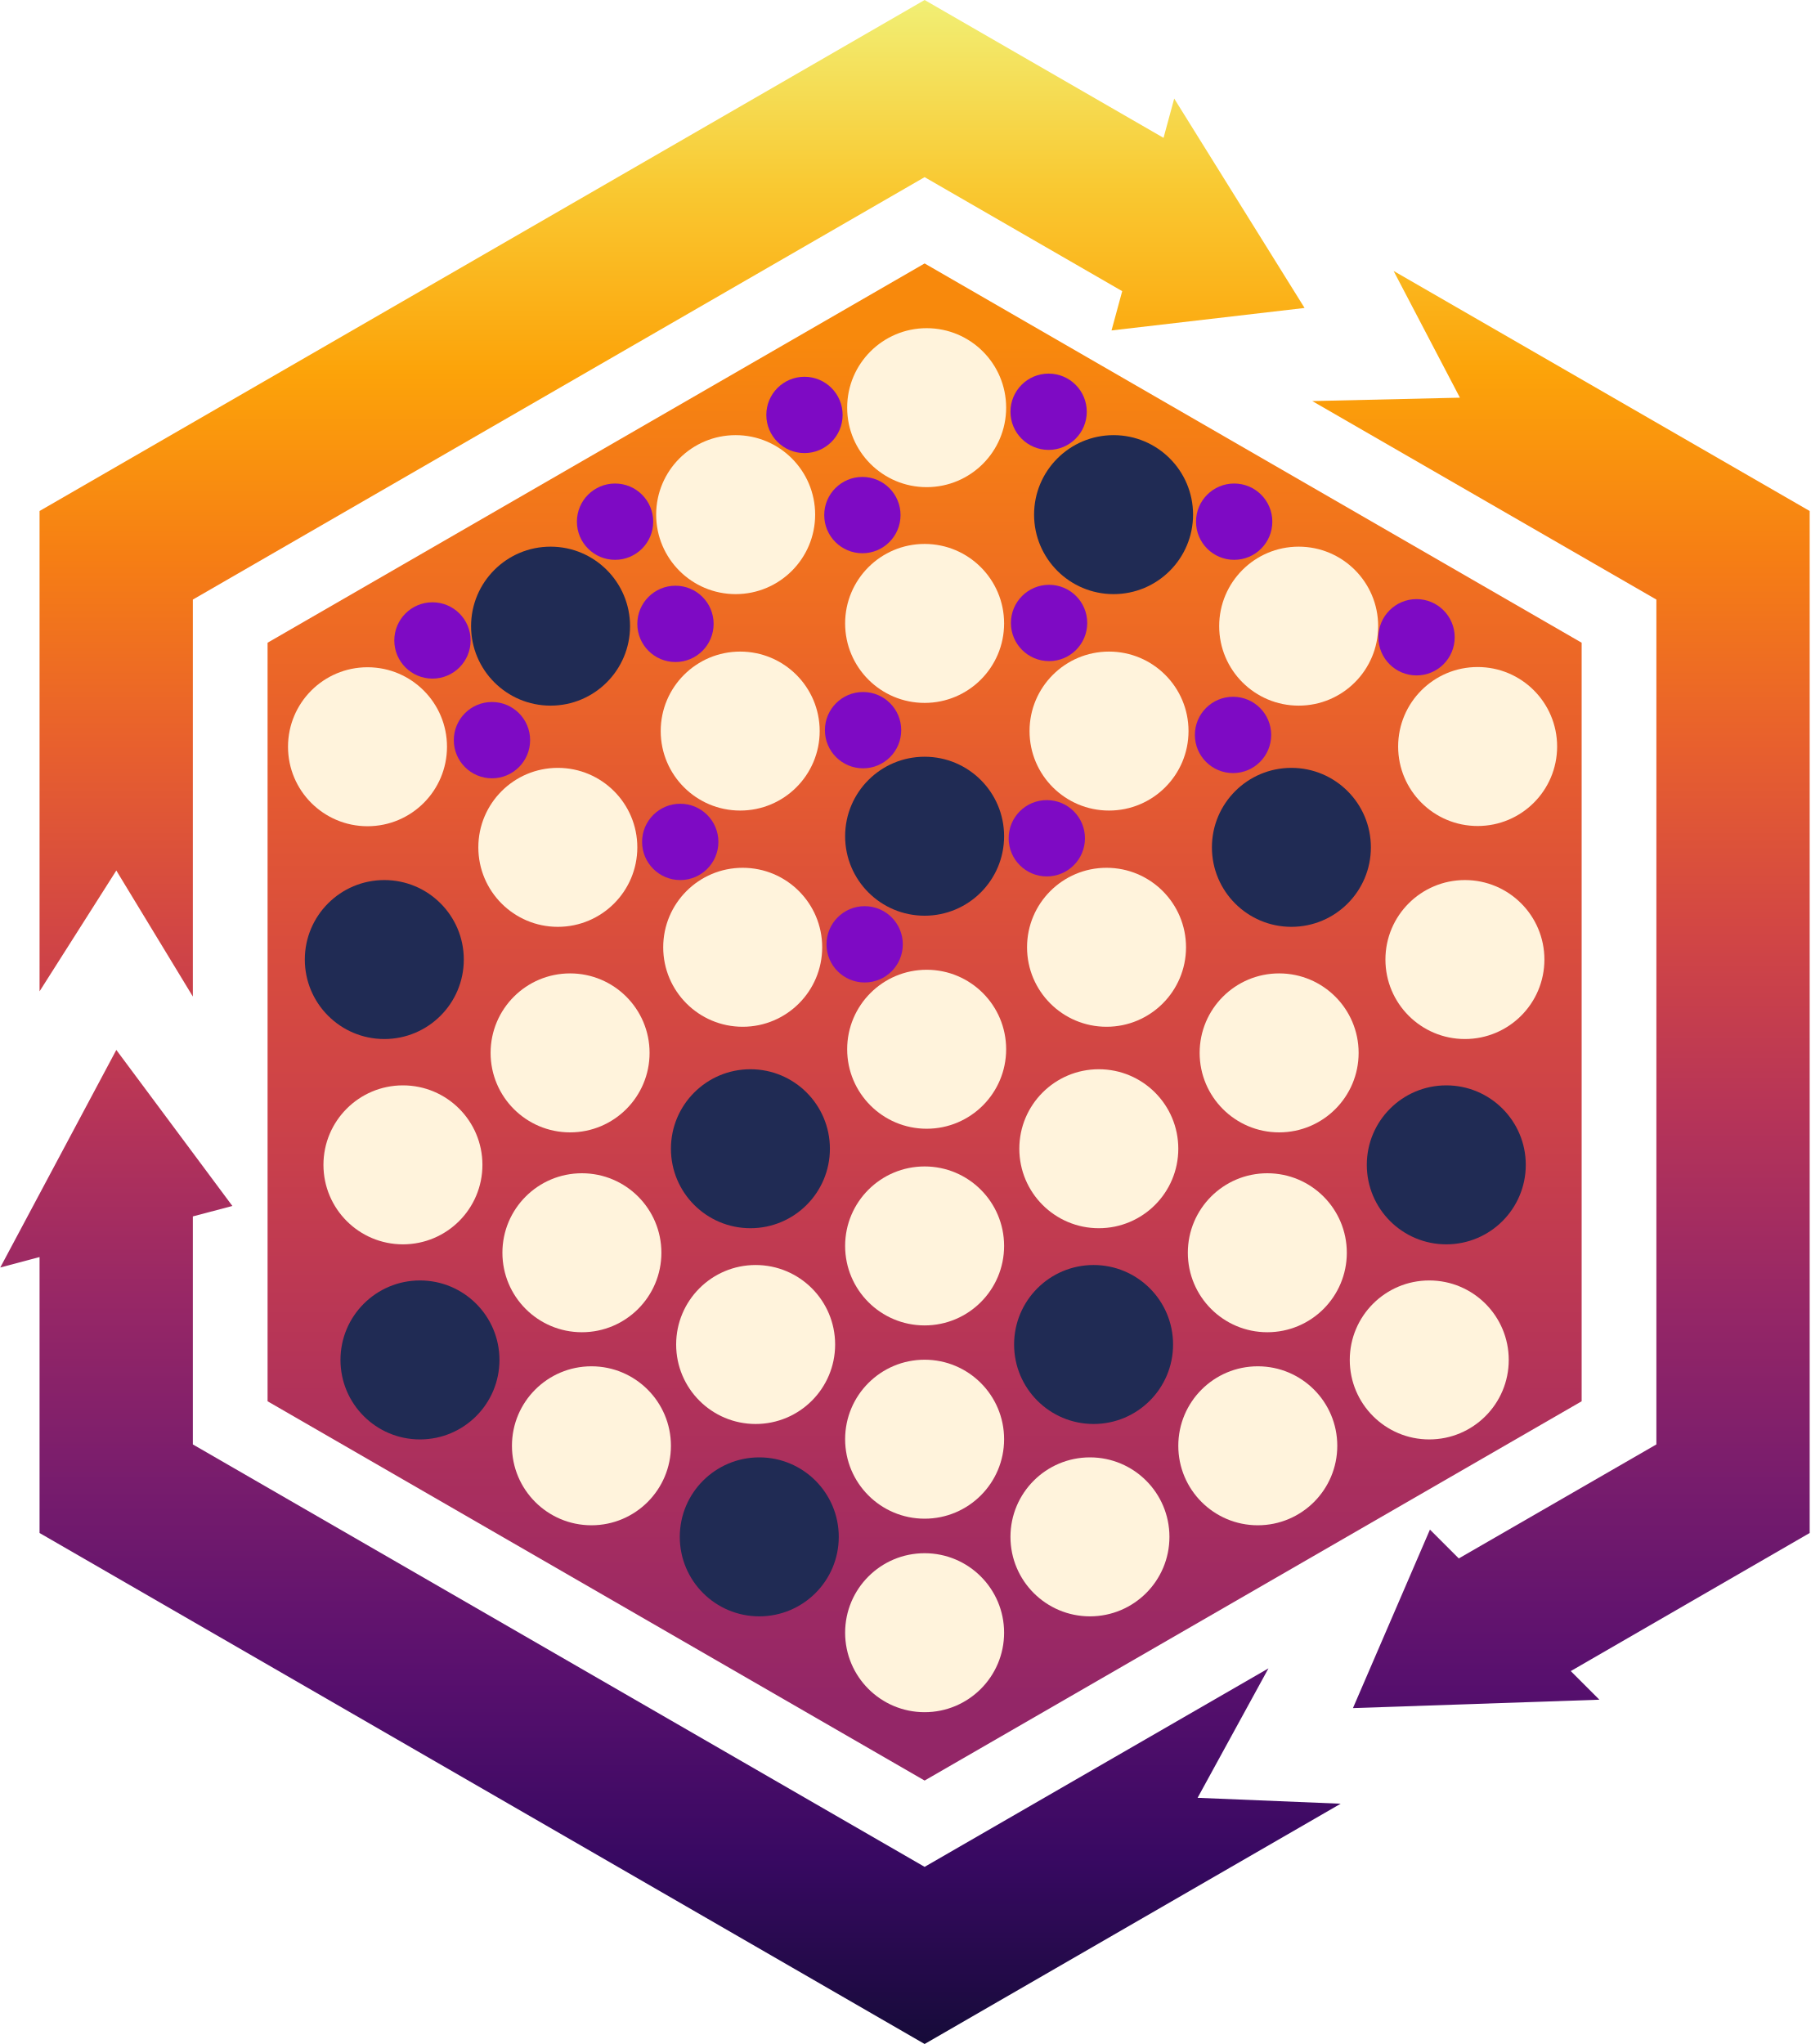
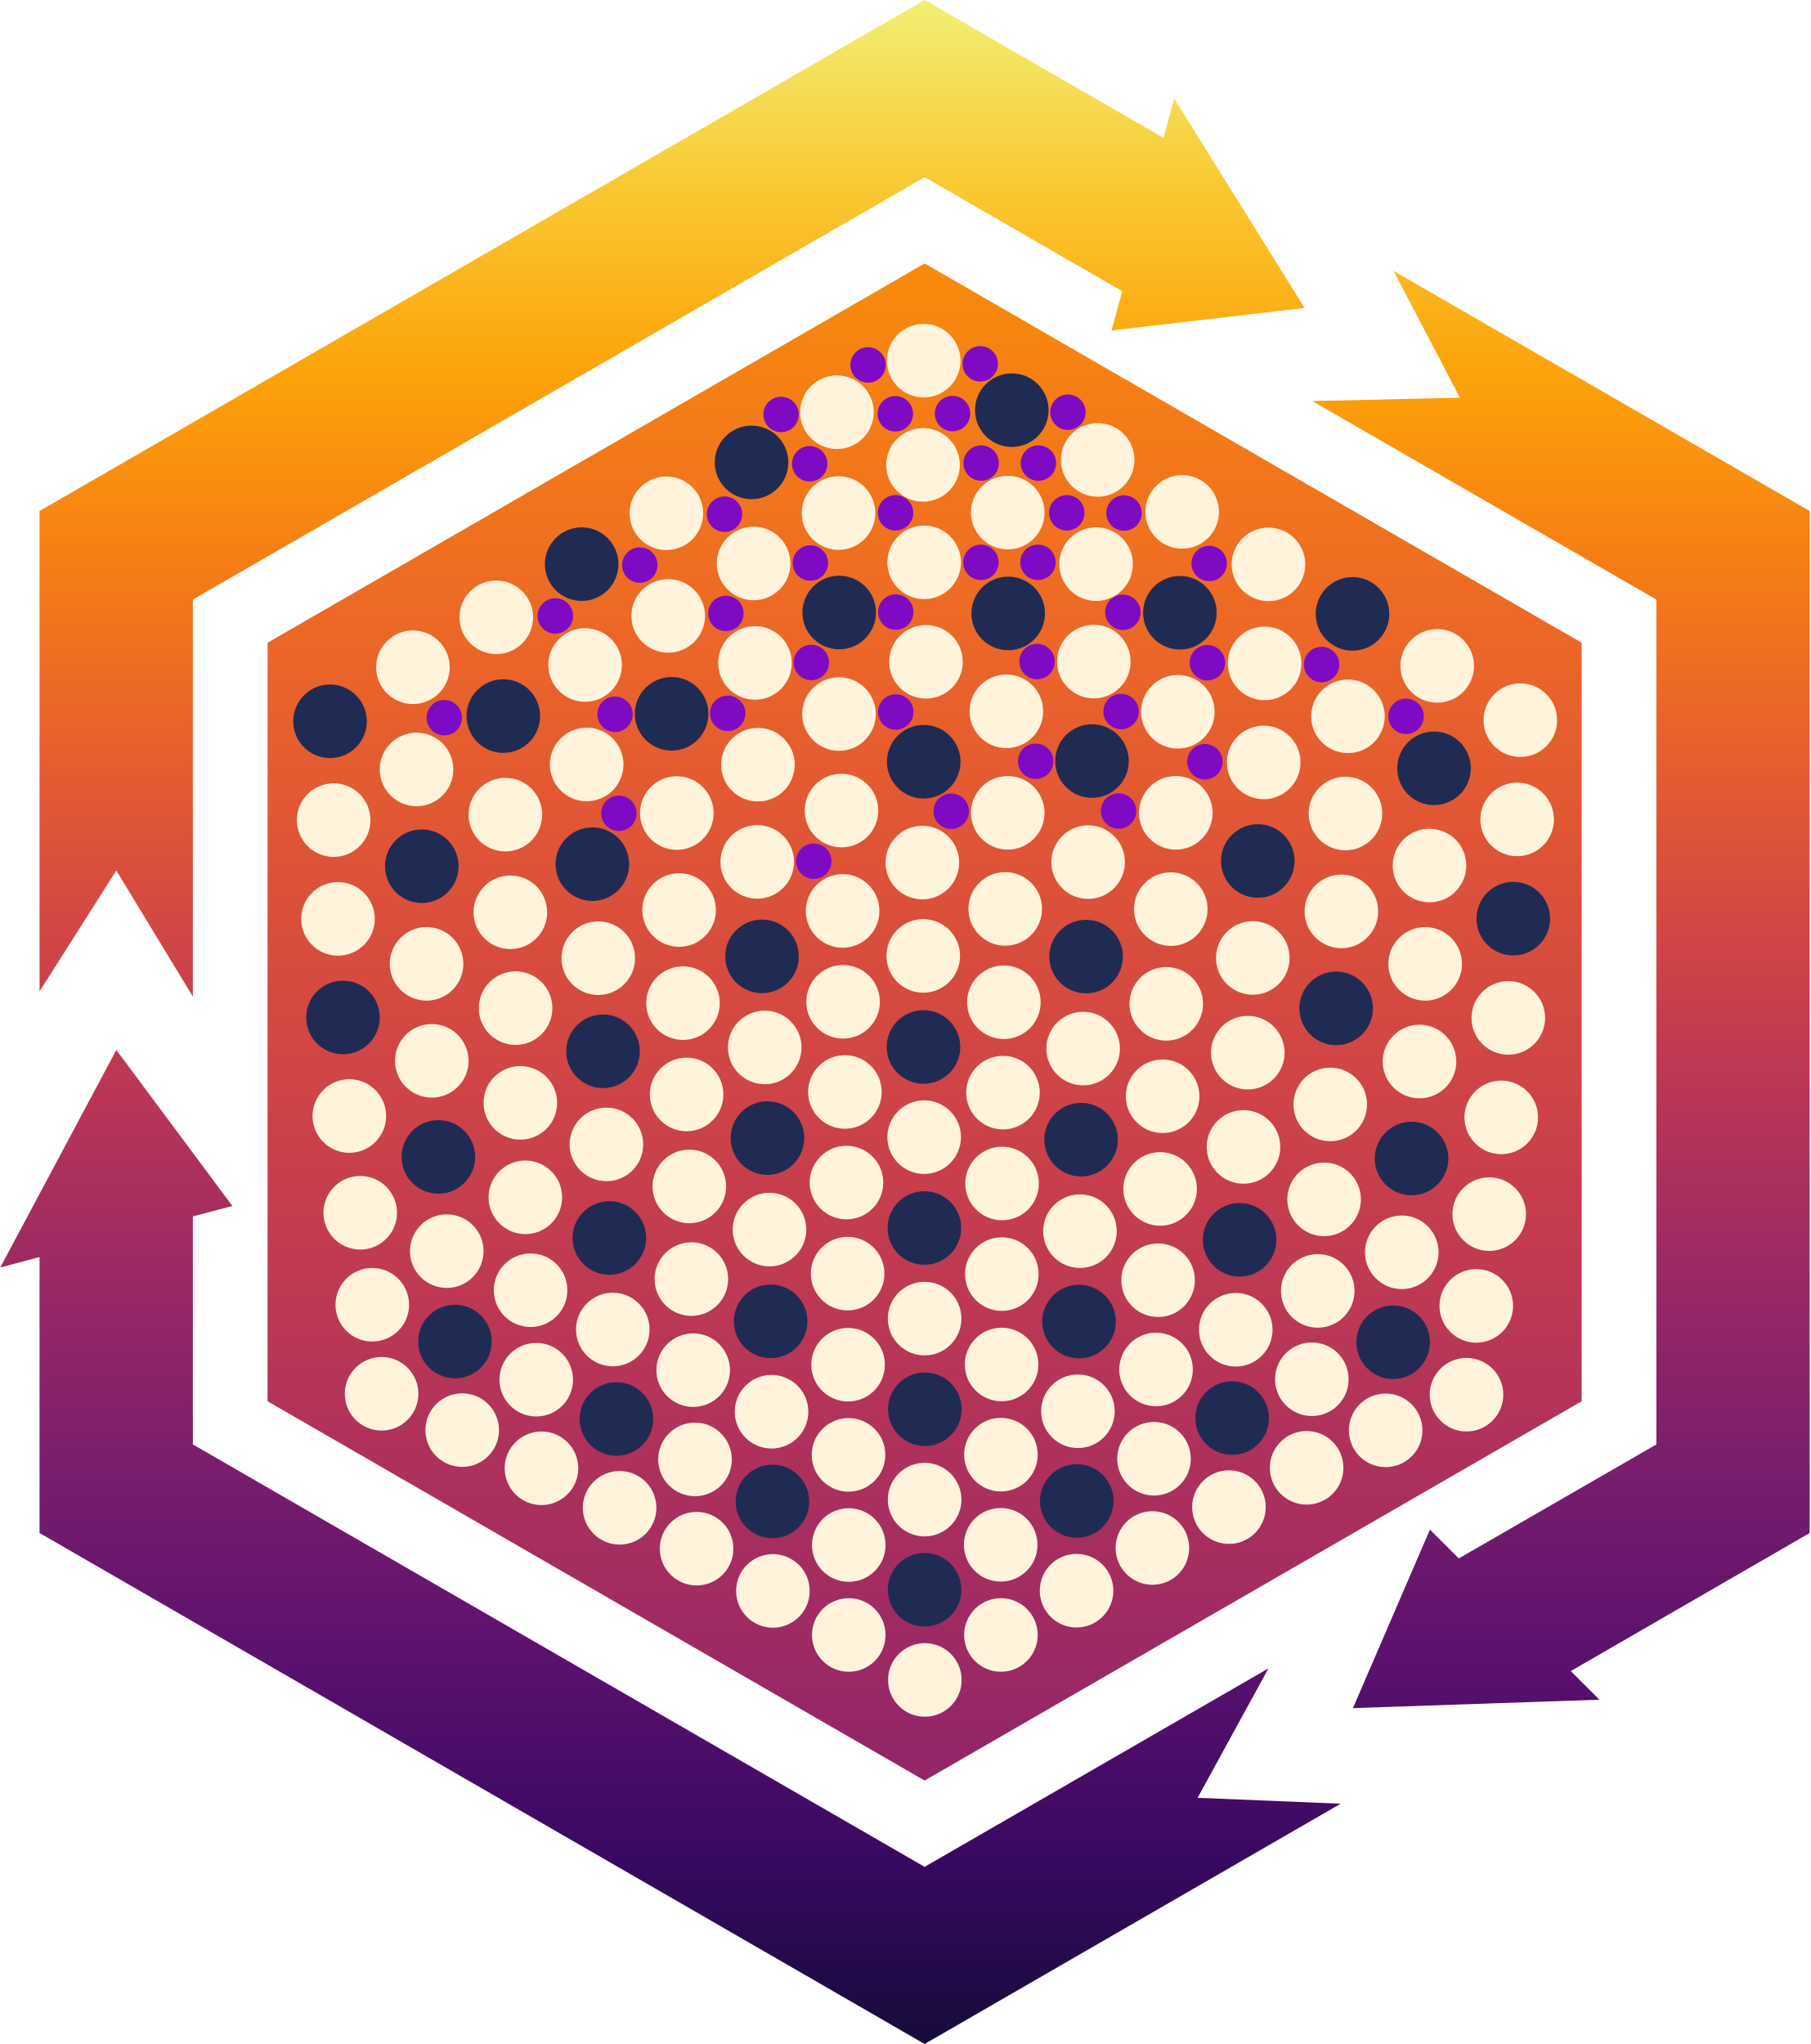
<svg xmlns="http://www.w3.org/2000/svg" viewBox="9.300 5.000 79.700 90.000" width="1024" height="1156">
  <defs>
    <linearGradient id="ga" gradientUnits="userSpaceOnUse" x1="50" y1="5.0" x2="50" y2="95.0">
      <stop offset="0.000" stop-color="#f1ef75" />
      <stop offset="0.091" stop-color="#f9c932" />
      <stop offset="0.182" stop-color="#fca309" />
      <stop offset="0.273" stop-color="#f67e14" />
      <stop offset="0.364" stop-color="#e8602d" />
      <stop offset="0.455" stop-color="#d24644" />
      <stop offset="0.545" stop-color="#b63458" />
      <stop offset="0.636" stop-color="#972766" />
      <stop offset="0.727" stop-color="#771c6d" />
      <stop offset="0.818" stop-color="#59106e" />
      <stop offset="0.909" stop-color="#380962" />
      <stop offset="1.000" stop-color="#160b39" />
    </linearGradient>
-     <linearGradient id="gi" gradientUnits="userSpaceOnUse" x1="50" y1="19.79" x2="50" y2="79.89">
+     <linearGradient id="gi" gradientUnits="userSpaceOnUse" x1="50" y1="17.88" x2="50" y2="81.97">
      <stop offset="0.000" stop-color="#f8890c" />
      <stop offset="0.111" stop-color="#f37819" />
      <stop offset="0.222" stop-color="#ed6925" />
      <stop offset="0.333" stop-color="#e45a31" />
      <stop offset="0.444" stop-color="#d94d3d" />
      <stop offset="0.556" stop-color="#ce4347" />
      <stop offset="0.667" stop-color="#c03a51" />
      <stop offset="0.778" stop-color="#b1325a" />
      <stop offset="0.889" stop-color="#a32c61" />
      <stop offset="1.000" stop-color="#932667" />
    </linearGradient>
  </defs>
  <path d="M70.65,16.93 L88.97,27.50 L88.97,72.50 L78.45,78.58 L79.71,79.84 L68.86,80.21 L72.25,72.35 L73.52,73.62 L82.22,68.60 L82.22,31.40 L67.07,22.66 L73.57,22.51Z" fill="url(#ga)" />
  <path d="M68.32,84.42 L50.00,95.00 L11.03,72.50 L11.03,60.35 L9.30,60.81 L14.41,51.23 L19.52,58.10 L17.78,58.56 L17.78,68.60 L50.00,87.20 L65.14,78.46 L62.02,84.16Z" fill="url(#ga)" />
  <path d="M11.03,48.65 L11.03,27.50 L50.00,5.00 L60.52,11.07 L60.99,9.34 L66.73,18.56 L58.23,19.55 L58.70,17.82 L50.00,12.80 L17.78,31.40 L17.78,48.88 L14.41,43.33Z" fill="url(#ga)" />
  <path d="M50.00,16.60 L78.93,33.30 L78.93,66.70 L50.00,83.40 L21.07,66.70 L21.07,33.30Z" fill="url(#gi)" />
-   <circle cx="50.00" cy="76.89" r="3.50" fill="#fff3dc" />
-   <circle cx="57.28" cy="72.67" r="3.50" fill="#fff3dc" />
-   <circle cx="64.67" cy="68.66" r="3.50" fill="#fff3dc" />
-   <circle cx="72.22" cy="64.88" r="3.50" fill="#fff3dc" />
-   <circle cx="42.72" cy="72.67" r="3.50" fill="#202b54" />
-   <circle cx="50.00" cy="68.37" r="3.50" fill="#fff3dc" />
-   <circle cx="57.44" cy="64.20" r="3.50" fill="#202b54" />
-   <circle cx="65.09" cy="60.16" r="3.50" fill="#fff3dc" />
-   <circle cx="72.97" cy="56.29" r="3.50" fill="#202b54" />
-   <circle cx="35.33" cy="68.66" r="3.50" fill="#fff3dc" />
-   <circle cx="42.56" cy="64.20" r="3.50" fill="#fff3dc" />
-   <circle cx="50.00" cy="59.86" r="3.50" fill="#fff3dc" />
-   <circle cx="57.67" cy="55.58" r="3.50" fill="#fff3dc" />
-   <circle cx="65.61" cy="51.36" r="3.50" fill="#fff3dc" />
-   <circle cx="73.79" cy="47.25" r="3.50" fill="#fff3dc" />
-   <circle cx="27.78" cy="64.88" r="3.50" fill="#202b54" />
-   <circle cx="34.91" cy="60.16" r="3.50" fill="#fff3dc" />
-   <circle cx="42.33" cy="55.58" r="3.50" fill="#202b54" />
-   <circle cx="50.09" cy="51.20" r="3.50" fill="#fff3dc" />
-   <circle cx="58.01" cy="46.71" r="3.50" fill="#fff3dc" />
-   <circle cx="66.15" cy="42.31" r="3.50" fill="#202b54" />
-   <circle cx="74.35" cy="37.87" r="3.50" fill="#fff3dc" />
-   <circle cx="27.03" cy="56.29" r="3.50" fill="#fff3dc" />
-   <circle cx="34.39" cy="51.36" r="3.50" fill="#fff3dc" />
-   <circle cx="41.99" cy="46.71" r="3.50" fill="#fff3dc" />
-   <circle cx="50.00" cy="41.82" r="3.50" fill="#202b54" />
-   <circle cx="58.12" cy="37.19" r="3.50" fill="#fff3dc" />
-   <circle cx="66.47" cy="32.57" r="3.50" fill="#fff3dc" />
-   <circle cx="26.21" cy="47.25" r="3.50" fill="#202b54" />
-   <circle cx="33.85" cy="42.31" r="3.50" fill="#fff3dc" />
-   <circle cx="41.88" cy="37.19" r="3.50" fill="#fff3dc" />
-   <circle cx="50.00" cy="32.45" r="3.50" fill="#fff3dc" />
-   <circle cx="58.32" cy="27.66" r="3.50" fill="#202b54" />
-   <circle cx="25.47" cy="37.88" r="3.50" fill="#fff3dc" />
-   <circle cx="33.53" cy="32.57" r="3.50" fill="#202b54" />
-   <circle cx="41.68" cy="27.66" r="3.50" fill="#fff3dc" />
-   <circle cx="50.09" cy="22.95" r="3.50" fill="#fff3dc" />
-   <circle cx="47.36" cy="46.58" r="1.68" fill="#7e0ac4" />
-   <circle cx="55.38" cy="41.91" r="1.68" fill="#7e0ac4" />
-   <circle cx="63.58" cy="37.36" r="1.68" fill="#7e0ac4" />
-   <circle cx="39.24" cy="42.07" r="1.68" fill="#7e0ac4" />
-   <circle cx="47.29" cy="37.15" r="1.68" fill="#7e0ac4" />
-   <circle cx="55.48" cy="32.43" r="1.68" fill="#7e0ac4" />
-   <circle cx="30.95" cy="37.59" r="1.68" fill="#7e0ac4" />
-   <circle cx="39.03" cy="32.47" r="1.68" fill="#7e0ac4" />
-   <circle cx="47.26" cy="27.68" r="1.68" fill="#7e0ac4" />
-   <circle cx="71.66" cy="33.06" r="1.68" fill="#7e0ac4" />
-   <circle cx="63.63" cy="27.97" r="1.68" fill="#7e0ac4" />
-   <circle cx="55.46" cy="23.13" r="1.68" fill="#7e0ac4" />
-   <circle cx="28.33" cy="33.20" r="1.68" fill="#7e0ac4" />
-   <circle cx="36.37" cy="27.97" r="1.68" fill="#7e0ac4" />
-   <circle cx="44.71" cy="23.27" r="1.68" fill="#7e0ac4" />
+   <circle cx="50.01" cy="78.97" r="1.62" fill="#fff3dc" />
+   <circle cx="53.36" cy="76.99" r="1.62" fill="#fff3dc" />
+   <circle cx="56.69" cy="75.04" r="1.62" fill="#fff3dc" />
+   <circle cx="60.03" cy="73.16" r="1.62" fill="#fff3dc" />
+   <circle cx="63.40" cy="71.36" r="1.62" fill="#fff3dc" />
+   <circle cx="66.82" cy="69.63" r="1.62" fill="#fff3dc" />
+   <circle cx="70.30" cy="67.98" r="1.62" fill="#fff3dc" />
+   <circle cx="73.86" cy="66.41" r="1.62" fill="#fff3dc" />
+   <circle cx="46.66" cy="76.99" r="1.62" fill="#fff3dc" />
+   <circle cx="50.00" cy="75.00" r="1.62" fill="#202b54" />
+   <circle cx="53.35" cy="73.02" r="1.62" fill="#fff3dc" />
+   <circle cx="56.70" cy="71.09" r="1.62" fill="#202b54" />
+   <circle cx="60.10" cy="69.23" r="1.62" fill="#fff3dc" />
+   <circle cx="63.54" cy="67.44" r="1.62" fill="#202b54" />
+   <circle cx="67.05" cy="65.73" r="1.62" fill="#fff3dc" />
+   <circle cx="70.63" cy="64.10" r="1.62" fill="#202b54" />
+   <circle cx="74.29" cy="62.50" r="1.62" fill="#fff3dc" />
+   <circle cx="43.32" cy="75.05" r="1.62" fill="#fff3dc" />
+   <circle cx="46.66" cy="73.03" r="1.62" fill="#fff3dc" />
+   <circle cx="50.00" cy="71.03" r="1.62" fill="#fff3dc" />
+   <circle cx="53.36" cy="69.05" r="1.62" fill="#fff3dc" />
+   <circle cx="56.75" cy="67.14" r="1.62" fill="#fff3dc" />
+   <circle cx="60.19" cy="65.30" r="1.62" fill="#fff3dc" />
+   <circle cx="63.70" cy="63.55" r="1.62" fill="#fff3dc" />
+   <circle cx="67.31" cy="61.84" r="1.62" fill="#fff3dc" />
+   <circle cx="71.01" cy="60.14" r="1.62" fill="#fff3dc" />
+   <circle cx="74.86" cy="58.46" r="1.62" fill="#fff3dc" />
+   <circle cx="39.96" cy="73.19" r="1.62" fill="#fff3dc" />
+   <circle cx="43.30" cy="71.11" r="1.62" fill="#202b54" />
+   <circle cx="46.65" cy="69.06" r="1.62" fill="#fff3dc" />
+   <circle cx="50.01" cy="67.05" r="1.62" fill="#202b54" />
+   <circle cx="53.39" cy="65.08" r="1.62" fill="#fff3dc" />
+   <circle cx="56.80" cy="63.19" r="1.62" fill="#202b54" />
+   <circle cx="60.28" cy="61.37" r="1.62" fill="#fff3dc" />
+   <circle cx="63.87" cy="59.59" r="1.62" fill="#202b54" />
+   <circle cx="67.59" cy="57.81" r="1.62" fill="#fff3dc" />
+   <circle cx="71.44" cy="56.01" r="1.62" fill="#202b54" />
+   <circle cx="75.39" cy="54.20" r="1.62" fill="#fff3dc" />
+   <circle cx="36.57" cy="71.39" r="1.62" fill="#fff3dc" />
+   <circle cx="39.89" cy="69.26" r="1.62" fill="#fff3dc" />
+   <circle cx="43.26" cy="67.16" r="1.62" fill="#fff3dc" />
+   <circle cx="46.63" cy="65.09" r="1.62" fill="#fff3dc" />
+   <circle cx="50.00" cy="63.06" r="1.62" fill="#fff3dc" />
+   <circle cx="53.40" cy="61.10" r="1.62" fill="#fff3dc" />
+   <circle cx="56.84" cy="59.21" r="1.62" fill="#fff3dc" />
+   <circle cx="60.37" cy="57.35" r="1.62" fill="#fff3dc" />
+   <circle cx="64.04" cy="55.50" r="1.62" fill="#fff3dc" />
+   <circle cx="67.86" cy="53.63" r="1.62" fill="#fff3dc" />
+   <circle cx="71.79" cy="51.74" r="1.62" fill="#fff3dc" />
+   <circle cx="75.70" cy="49.82" r="1.62" fill="#fff3dc" />
+   <circle cx="33.13" cy="69.65" r="1.62" fill="#fff3dc" />
+   <circle cx="36.43" cy="67.48" r="1.62" fill="#202b54" />
+   <circle cx="39.81" cy="65.33" r="1.62" fill="#fff3dc" />
+   <circle cx="43.22" cy="63.18" r="1.62" fill="#202b54" />
+   <circle cx="46.61" cy="61.08" r="1.62" fill="#fff3dc" />
+   <circle cx="49.99" cy="59.07" r="1.62" fill="#202b54" />
+   <circle cx="53.41" cy="57.11" r="1.62" fill="#fff3dc" />
+   <circle cx="56.89" cy="55.18" r="1.62" fill="#202b54" />
+   <circle cx="60.48" cy="53.27" r="1.62" fill="#fff3dc" />
+   <circle cx="64.23" cy="51.35" r="1.62" fill="#fff3dc" />
+   <circle cx="68.12" cy="49.40" r="1.62" fill="#202b54" />
+   <circle cx="72.04" cy="47.44" r="1.62" fill="#fff3dc" />
+   <circle cx="75.92" cy="45.45" r="1.62" fill="#202b54" />
+   <circle cx="29.64" cy="67.97" r="1.62" fill="#fff3dc" />
+   <circle cx="32.90" cy="65.75" r="1.62" fill="#fff3dc" />
+   <circle cx="36.27" cy="63.54" r="1.62" fill="#fff3dc" />
+   <circle cx="39.73" cy="61.32" r="1.62" fill="#fff3dc" />
+   <circle cx="43.17" cy="59.14" r="1.62" fill="#fff3dc" />
+   <circle cx="46.56" cy="57.07" r="1.62" fill="#fff3dc" />
+   <circle cx="49.98" cy="55.07" r="1.62" fill="#fff3dc" />
+   <circle cx="53.45" cy="53.11" r="1.62" fill="#fff3dc" />
+   <circle cx="56.98" cy="51.17" r="1.62" fill="#fff3dc" />
+   <circle cx="60.64" cy="49.20" r="1.62" fill="#fff3dc" />
+   <circle cx="64.45" cy="47.18" r="1.62" fill="#fff3dc" />
+   <circle cx="68.35" cy="45.13" r="1.62" fill="#fff3dc" />
+   <circle cx="72.23" cy="43.11" r="1.62" fill="#fff3dc" />
+   <circle cx="76.09" cy="41.08" r="1.62" fill="#fff3dc" />
+   <circle cx="26.09" cy="66.37" r="1.62" fill="#fff3dc" />
+   <circle cx="29.32" cy="64.07" r="1.62" fill="#202b54" />
+   <circle cx="32.65" cy="61.81" r="1.62" fill="#fff3dc" />
+   <circle cx="36.12" cy="59.51" r="1.62" fill="#202b54" />
+   <circle cx="39.64" cy="57.24" r="1.62" fill="#fff3dc" />
+   <circle cx="43.08" cy="55.11" r="1.62" fill="#202b54" />
+   <circle cx="46.49" cy="53.08" r="1.62" fill="#fff3dc" />
+   <circle cx="49.95" cy="51.10" r="1.62" fill="#202b54" />
+   <circle cx="53.49" cy="49.13" r="1.62" fill="#fff3dc" />
+   <circle cx="57.11" cy="47.12" r="1.62" fill="#202b54" />
+   <circle cx="60.84" cy="45.03" r="1.62" fill="#fff3dc" />
+   <circle cx="64.67" cy="42.91" r="1.62" fill="#202b54" />
+   <circle cx="68.53" cy="40.82" r="1.62" fill="#fff3dc" />
+   <circle cx="72.43" cy="38.83" r="1.62" fill="#202b54" />
+   <circle cx="76.23" cy="36.71" r="1.62" fill="#fff3dc" />
+   <circle cx="25.68" cy="62.45" r="1.62" fill="#fff3dc" />
+   <circle cx="28.96" cy="60.09" r="1.62" fill="#fff3dc" />
+   <circle cx="32.42" cy="57.72" r="1.62" fill="#fff3dc" />
+   <circle cx="35.99" cy="55.39" r="1.62" fill="#fff3dc" />
+   <circle cx="39.52" cy="53.19" r="1.62" fill="#fff3dc" />
+   <circle cx="42.96" cy="51.12" r="1.62" fill="#fff3dc" />
+   <circle cx="46.41" cy="49.11" r="1.62" fill="#fff3dc" />
+   <circle cx="49.94" cy="47.09" r="1.62" fill="#fff3dc" />
+   <circle cx="53.55" cy="45.02" r="1.62" fill="#fff3dc" />
+   <circle cx="57.20" cy="42.96" r="1.62" fill="#fff3dc" />
+   <circle cx="61.06" cy="40.79" r="1.62" fill="#fff3dc" />
+   <circle cx="64.93" cy="38.57" r="1.62" fill="#fff3dc" />
+   <circle cx="68.64" cy="36.54" r="1.62" fill="#fff3dc" />
+   <circle cx="72.57" cy="34.32" r="1.62" fill="#fff3dc" />
+   <circle cx="25.15" cy="58.40" r="1.62" fill="#fff3dc" />
+   <circle cx="28.59" cy="55.94" r="1.62" fill="#202b54" />
+   <circle cx="32.20" cy="53.56" r="1.62" fill="#fff3dc" />
+   <circle cx="35.84" cy="51.29" r="1.62" fill="#202b54" />
+   <circle cx="39.36" cy="49.17" r="1.62" fill="#fff3dc" />
+   <circle cx="42.84" cy="47.11" r="1.62" fill="#202b54" />
+   <circle cx="46.39" cy="45.11" r="1.62" fill="#fff3dc" />
+   <circle cx="49.90" cy="42.98" r="1.62" fill="#fff3dc" />
+   <circle cx="53.66" cy="40.79" r="1.62" fill="#fff3dc" />
+   <circle cx="57.37" cy="38.51" r="1.62" fill="#202b54" />
+   <circle cx="61.15" cy="36.34" r="1.62" fill="#fff3dc" />
+   <circle cx="64.97" cy="34.21" r="1.62" fill="#fff3dc" />
+   <circle cx="68.84" cy="32.03" r="1.62" fill="#202b54" />
+   <circle cx="24.67" cy="54.14" r="1.62" fill="#fff3dc" />
+   <circle cx="28.30" cy="51.71" r="1.62" fill="#fff3dc" />
+   <circle cx="31.99" cy="49.39" r="1.62" fill="#fff3dc" />
+   <circle cx="35.63" cy="47.19" r="1.62" fill="#fff3dc" />
+   <circle cx="39.19" cy="45.07" r="1.62" fill="#fff3dc" />
+   <circle cx="42.63" cy="42.95" r="1.62" fill="#fff3dc" />
+   <circle cx="46.34" cy="40.69" r="1.62" fill="#fff3dc" />
+   <circle cx="49.96" cy="38.54" r="1.62" fill="#202b54" />
+   <circle cx="53.60" cy="36.32" r="1.62" fill="#fff3dc" />
+   <circle cx="57.45" cy="34.13" r="1.62" fill="#fff3dc" />
+   <circle cx="61.24" cy="31.98" r="1.62" fill="#202b54" />
+   <circle cx="65.14" cy="29.85" r="1.62" fill="#fff3dc" />
+   <circle cx="24.39" cy="49.80" r="1.62" fill="#202b54" />
+   <circle cx="28.07" cy="47.44" r="1.62" fill="#fff3dc" />
+   <circle cx="31.76" cy="45.17" r="1.62" fill="#fff3dc" />
+   <circle cx="35.37" cy="43.05" r="1.62" fill="#202b54" />
+   <circle cx="39.09" cy="40.80" r="1.62" fill="#fff3dc" />
+   <circle cx="42.66" cy="38.67" r="1.62" fill="#fff3dc" />
+   <circle cx="46.23" cy="36.44" r="1.62" fill="#fff3dc" />
+   <circle cx="50.06" cy="34.14" r="1.62" fill="#fff3dc" />
+   <circle cx="53.68" cy="32.01" r="1.62" fill="#202b54" />
+   <circle cx="57.55" cy="29.84" r="1.62" fill="#fff3dc" />
+   <circle cx="61.34" cy="27.54" r="1.62" fill="#fff3dc" />
+   <circle cx="24.17" cy="45.46" r="1.62" fill="#fff3dc" />
+   <circle cx="27.86" cy="43.14" r="1.62" fill="#202b54" />
+   <circle cx="31.54" cy="40.87" r="1.62" fill="#fff3dc" />
+   <circle cx="35.12" cy="38.66" r="1.62" fill="#fff3dc" />
+   <circle cx="38.86" cy="36.43" r="1.62" fill="#202b54" />
+   <circle cx="42.53" cy="34.19" r="1.62" fill="#fff3dc" />
+   <circle cx="46.24" cy="31.97" r="1.62" fill="#202b54" />
+   <circle cx="49.98" cy="29.76" r="1.62" fill="#fff3dc" />
+   <circle cx="53.66" cy="27.57" r="1.62" fill="#fff3dc" />
+   <circle cx="57.62" cy="25.25" r="1.62" fill="#fff3dc" />
+   <circle cx="23.98" cy="41.11" r="1.62" fill="#fff3dc" />
+   <circle cx="27.63" cy="38.88" r="1.62" fill="#fff3dc" />
+   <circle cx="31.45" cy="36.53" r="1.62" fill="#202b54" />
+   <circle cx="35.05" cy="34.28" r="1.62" fill="#fff3dc" />
+   <circle cx="38.71" cy="32.12" r="1.62" fill="#fff3dc" />
+   <circle cx="42.47" cy="29.81" r="1.62" fill="#fff3dc" />
+   <circle cx="46.21" cy="27.59" r="1.62" fill="#fff3dc" />
+   <circle cx="49.93" cy="25.47" r="1.62" fill="#fff3dc" />
+   <circle cx="53.84" cy="23.06" r="1.62" fill="#202b54" />
+   <circle cx="23.82" cy="36.76" r="1.62" fill="#202b54" />
+   <circle cx="27.47" cy="34.38" r="1.62" fill="#fff3dc" />
+   <circle cx="31.14" cy="32.18" r="1.62" fill="#fff3dc" />
+   <circle cx="34.90" cy="29.84" r="1.62" fill="#202b54" />
+   <circle cx="38.63" cy="27.60" r="1.62" fill="#fff3dc" />
+   <circle cx="42.38" cy="25.36" r="1.62" fill="#202b54" />
+   <circle cx="46.14" cy="23.15" r="1.62" fill="#fff3dc" />
+   <circle cx="49.96" cy="20.88" r="1.62" fill="#fff3dc" />
+   <circle cx="54.89" cy="38.52" r="0.78" fill="#7e0ac4" />
+   <circle cx="41.25" cy="32.01" r="0.78" fill="#7e0ac4" />
+   <circle cx="54.95" cy="34.13" r="0.78" fill="#7e0ac4" />
+   <circle cx="55.01" cy="25.39" r="0.78" fill="#7e0ac4" />
+   <circle cx="58.54" cy="40.71" r="0.78" fill="#7e0ac4" />
+   <circle cx="37.46" cy="29.88" r="0.78" fill="#7e0ac4" />
+   <circle cx="36.54" cy="40.81" r="0.78" fill="#7e0ac4" />
+   <circle cx="51.23" cy="23.21" r="0.78" fill="#7e0ac4" />
+   <circle cx="45.01" cy="34.17" r="0.78" fill="#7e0ac4" />
+   <circle cx="51.17" cy="40.72" r="0.78" fill="#7e0ac4" />
+   <circle cx="71.20" cy="36.54" r="0.78" fill="#7e0ac4" />
+   <circle cx="48.72" cy="27.58" r="0.78" fill="#7e0ac4" />
+   <circle cx="28.85" cy="36.60" r="0.78" fill="#7e0ac4" />
+   <circle cx="58.65" cy="36.33" r="0.78" fill="#7e0ac4" />
+   <circle cx="36.37" cy="36.45" r="0.78" fill="#7e0ac4" />
+   <circle cx="45.12" cy="42.92" r="0.78" fill="#7e0ac4" />
+   <circle cx="62.53" cy="29.81" r="0.78" fill="#7e0ac4" />
+   <circle cx="33.74" cy="32.12" r="0.78" fill="#7e0ac4" />
+   <circle cx="41.33" cy="36.41" r="0.78" fill="#7e0ac4" />
+   <circle cx="44.94" cy="25.42" r="0.78" fill="#7e0ac4" />
+   <circle cx="62.45" cy="34.18" r="0.78" fill="#7e0ac4" />
+   <circle cx="41.19" cy="27.64" r="0.78" fill="#7e0ac4" />
+   <circle cx="48.73" cy="31.95" r="0.78" fill="#7e0ac4" />
+   <circle cx="48.73" cy="36.35" r="0.78" fill="#7e0ac4" />
+   <circle cx="67.48" cy="34.26" r="0.78" fill="#7e0ac4" />
+   <circle cx="52.48" cy="29.76" r="0.78" fill="#7e0ac4" />
+   <circle cx="62.34" cy="38.54" r="0.78" fill="#7e0ac4" />
+   <circle cx="58.73" cy="31.96" r="0.78" fill="#7e0ac4" />
+   <circle cx="58.78" cy="27.59" r="0.78" fill="#7e0ac4" />
+   <circle cx="44.97" cy="29.79" r="0.78" fill="#7e0ac4" />
+   <circle cx="48.71" cy="23.22" r="0.78" fill="#7e0ac4" />
+   <circle cx="52.49" cy="25.39" r="0.78" fill="#7e0ac4" />
+   <circle cx="56.26" cy="27.58" r="0.78" fill="#7e0ac4" />
+   <circle cx="54.99" cy="29.76" r="0.78" fill="#7e0ac4" />
+   <circle cx="56.31" cy="23.15" r="0.78" fill="#7e0ac4" />
+   <circle cx="52.45" cy="21.02" r="0.78" fill="#7e0ac4" />
+   <circle cx="43.68" cy="23.25" r="0.78" fill="#7e0ac4" />
+   <circle cx="47.51" cy="21.07" r="0.78" fill="#7e0ac4" />
</svg>
